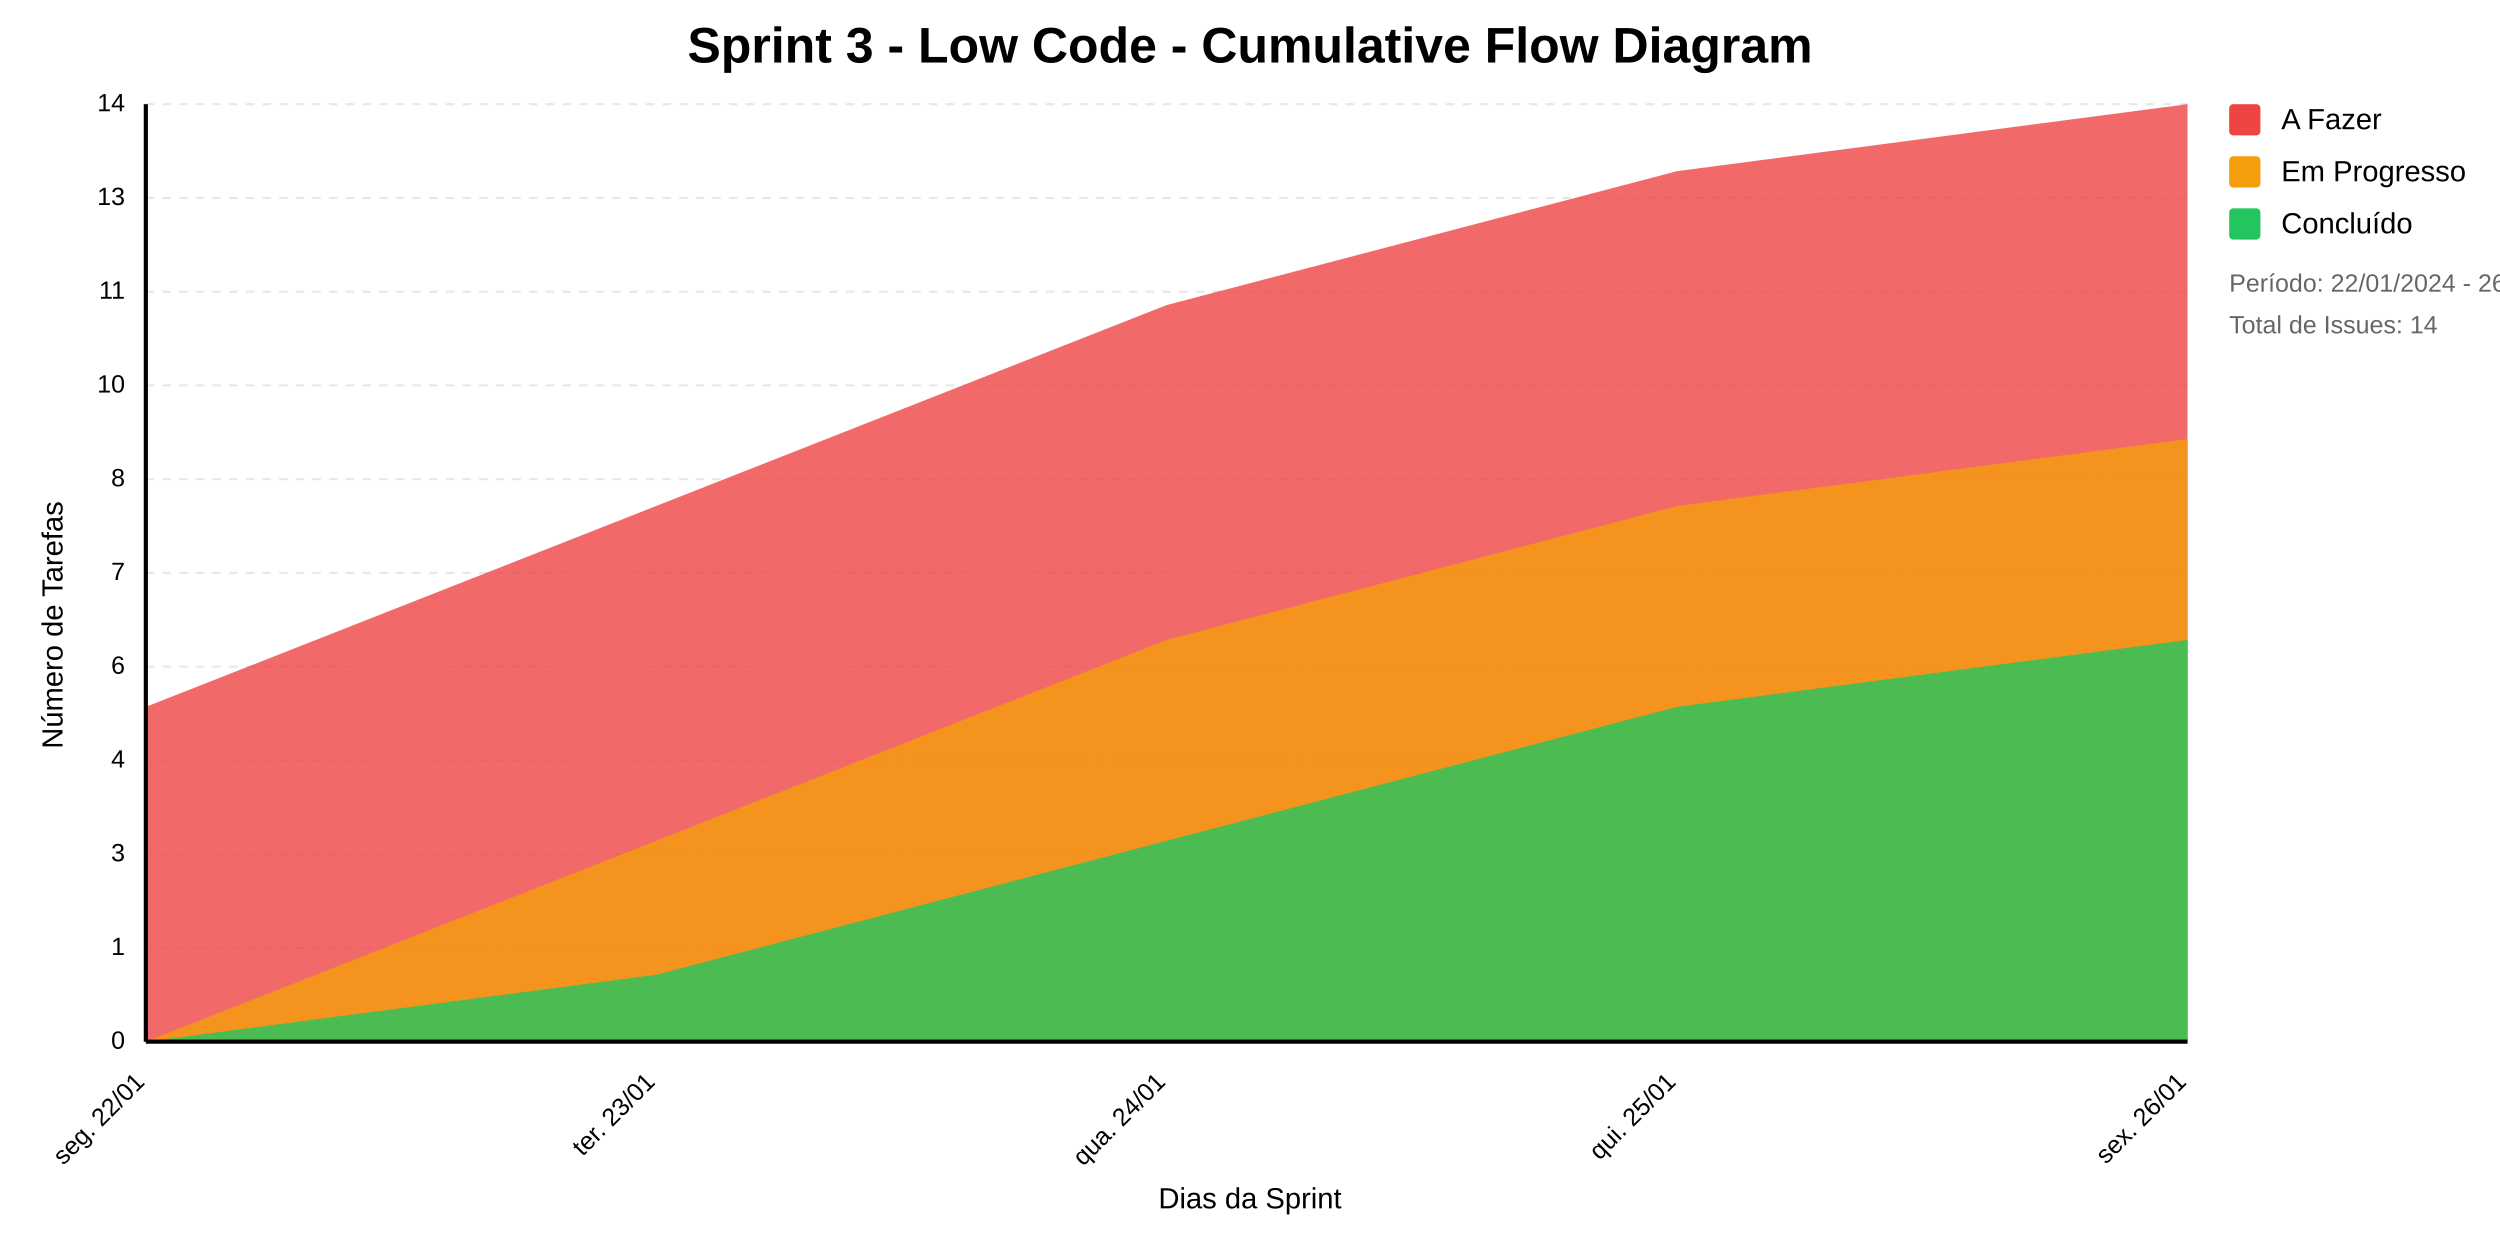
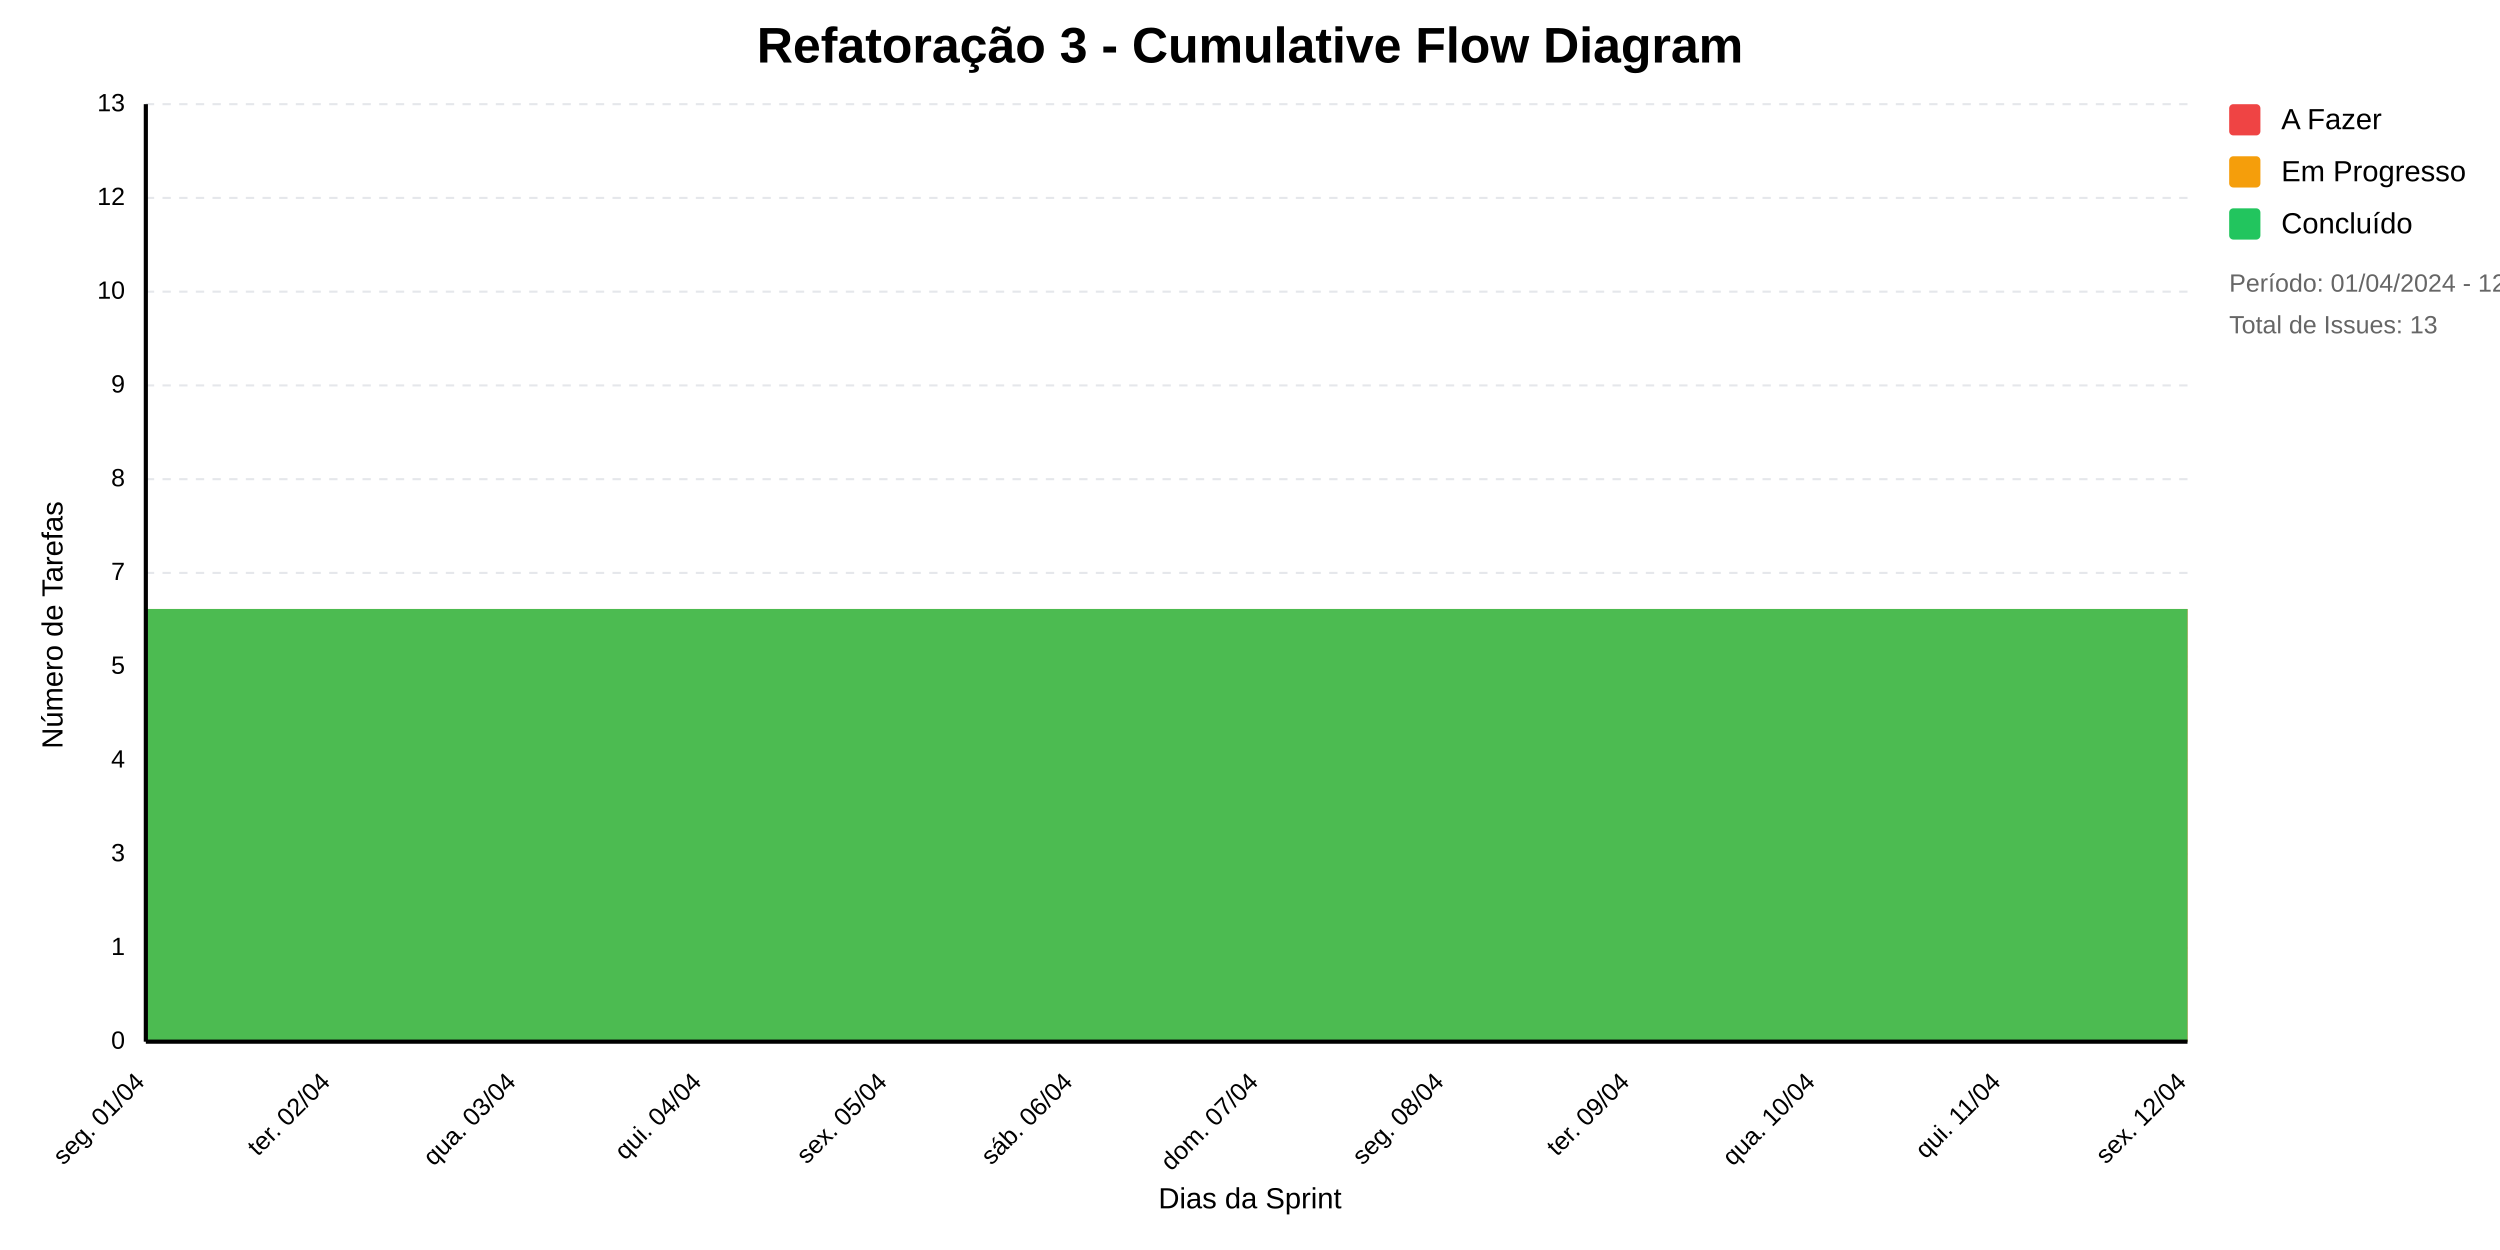
<svg xmlns="http://www.w3.org/2000/svg" viewBox="0 0 1200 600">
  <defs>
    <style>
            text { font-family: Arial, sans-serif; }
            .title { font-size: 24px; font-weight: bold; }
            .label { font-size: 14px; }
            .value { font-size: 12px; fill: #666666; }
            .axis { font-size: 12px; }
            .legend { font-size: 14px; }
          </style>
  </defs>
  <rect width="1200" height="600" fill="white" />
  <line x1="70" y1="50" x2="1050" y2="50" stroke="#e5e7eb" stroke-dasharray="4" />
-   <text x="60" y="50" text-anchor="end" class="axis" dominant-baseline="middle">14</text>
+   <text x="60" y="50" text-anchor="end" class="axis" dominant-baseline="middle">13</text>
  <line x1="70" y1="95" x2="1050" y2="95" stroke="#e5e7eb" stroke-dasharray="4" />
-   <text x="60" y="95" text-anchor="end" class="axis" dominant-baseline="middle">13</text>
+   <text x="60" y="95" text-anchor="end" class="axis" dominant-baseline="middle">12</text>
  <line x1="70" y1="140" x2="1050" y2="140" stroke="#e5e7eb" stroke-dasharray="4" />
-   <text x="60" y="140" text-anchor="end" class="axis" dominant-baseline="middle">11</text>
+   <text x="60" y="140" text-anchor="end" class="axis" dominant-baseline="middle">10</text>
  <line x1="70" y1="185" x2="1050" y2="185" stroke="#e5e7eb" stroke-dasharray="4" />
-   <text x="60" y="185" text-anchor="end" class="axis" dominant-baseline="middle">10</text>
+   <text x="60" y="185" text-anchor="end" class="axis" dominant-baseline="middle">9</text>
  <line x1="70" y1="230" x2="1050" y2="230" stroke="#e5e7eb" stroke-dasharray="4" />
  <text x="60" y="230" text-anchor="end" class="axis" dominant-baseline="middle">8</text>
  <line x1="70" y1="275" x2="1050" y2="275" stroke="#e5e7eb" stroke-dasharray="4" />
  <text x="60" y="275" text-anchor="end" class="axis" dominant-baseline="middle">7</text>
  <line x1="70" y1="320" x2="1050" y2="320" stroke="#e5e7eb" stroke-dasharray="4" />
-   <text x="60" y="320" text-anchor="end" class="axis" dominant-baseline="middle">6</text>
+   <text x="60" y="320" text-anchor="end" class="axis" dominant-baseline="middle">5</text>
  <line x1="70" y1="365" x2="1050" y2="365" stroke="#e5e7eb" stroke-dasharray="4" />
  <text x="60" y="365" text-anchor="end" class="axis" dominant-baseline="middle">4</text>
  <line x1="70" y1="410" x2="1050" y2="410" stroke="#e5e7eb" stroke-dasharray="4" />
  <text x="60" y="410" text-anchor="end" class="axis" dominant-baseline="middle">3</text>
  <line x1="70" y1="455" x2="1050" y2="455" stroke="#e5e7eb" stroke-dasharray="4" />
  <text x="60" y="455" text-anchor="end" class="axis" dominant-baseline="middle">1</text>
  <line x1="70" y1="500" x2="1050" y2="500" stroke="#e5e7eb" stroke-dasharray="4" />
  <text x="60" y="500" text-anchor="end" class="axis" dominant-baseline="middle">0</text>
-   <path d="M70,339.286 L315,242.857 L560,146.429 L805,82.143 L1050,50 L1050,500 L805,500 L560,500 L315,500 L70,500 Z" fill="#ef4444" opacity="0.8" />
-   <path d="M70,500 L315,403.571 L560,307.143 L805,242.857 L1050,210.714 L1050,500 L805,500 L560,500 L315,500 L70,500 Z" fill="#f59e0b" opacity="0.8" />
-   <path d="M70,500 L315,467.857 L560,403.571 L805,339.286 L1050,307.143 L1050,500 L805,500 L560,500 L315,500 L70,500 Z" fill="#22c55e" opacity="0.8" />
+   <path d="M70,292.308 L159.091,292.308 L248.182,292.308 L337.273,292.308 L426.364,292.308 L515.455,292.308 L604.545,292.308 L693.636,292.308 L782.727,292.308 L871.818,292.308 L960.909,292.308 L1050,292.308 L1050,500 L960.909,500 L871.818,500 L782.727,500 L693.636,500 L604.545,500 L515.455,500 L426.364,500 L337.273,500 L248.182,500 L159.091,500 L70,500 Z" fill="#ef4444" opacity="0.8" />
+   <path d="M70,292.308 L159.091,292.308 L248.182,292.308 L337.273,292.308 L426.364,292.308 L515.455,292.308 L604.545,292.308 L693.636,292.308 L782.727,292.308 L871.818,292.308 L960.909,292.308 L1050,292.308 L1050,500 L960.909,500 L871.818,500 L782.727,500 L693.636,500 L604.545,500 L515.455,500 L426.364,500 L337.273,500 L248.182,500 L159.091,500 L70,500 Z" fill="#f59e0b" opacity="0.8" />
+   <path d="M70,292.308 L159.091,292.308 L248.182,292.308 L337.273,292.308 L426.364,292.308 L515.455,292.308 L604.545,292.308 L693.636,292.308 L782.727,292.308 L871.818,292.308 L960.909,292.308 L1050,292.308 L1050,500 L960.909,500 L871.818,500 L782.727,500 L693.636,500 L604.545,500 L515.455,500 L426.364,500 L337.273,500 L248.182,500 L159.091,500 L70,500 Z" fill="#22c55e" opacity="0.8" />
  <line x1="70" y1="50" x2="70" y2="500" stroke="black" stroke-width="2" />
  <line x1="70" y1="500" x2="1050" y2="500" stroke="black" stroke-width="2" />
-   <text transform="rotate(-45 70 520)" x="70" y="520" text-anchor="end" class="axis">seg. 22/01</text>
-   <text transform="rotate(-45 315 520)" x="315" y="520" text-anchor="end" class="axis">ter. 23/01</text>
-   <text transform="rotate(-45 560 520)" x="560" y="520" text-anchor="end" class="axis">qua. 24/01</text>
-   <text transform="rotate(-45 805 520)" x="805" y="520" text-anchor="end" class="axis">qui. 25/01</text>
-   <text transform="rotate(-45 1050 520)" x="1050" y="520" text-anchor="end" class="axis">sex. 26/01</text>
+   <text transform="rotate(-45 70 520)" x="70" y="520" text-anchor="end" class="axis">seg. 01/04</text>
+   <text transform="rotate(-45 159.0909 520)" x="159.091" y="520" text-anchor="end" class="axis">ter. 02/04</text>
+   <text transform="rotate(-45 248.1818 520)" x="248.182" y="520" text-anchor="end" class="axis">qua. 03/04</text>
+   <text transform="rotate(-45 337.2727 520)" x="337.273" y="520" text-anchor="end" class="axis">qui. 04/04</text>
+   <text transform="rotate(-45 426.3636 520)" x="426.364" y="520" text-anchor="end" class="axis">sex. 05/04</text>
+   <text transform="rotate(-45 515.4545 520)" x="515.455" y="520" text-anchor="end" class="axis">sáb. 06/04</text>
+   <text transform="rotate(-45 604.5455 520)" x="604.545" y="520" text-anchor="end" class="axis">dom. 07/04</text>
+   <text transform="rotate(-45 693.6364 520)" x="693.636" y="520" text-anchor="end" class="axis">seg. 08/04</text>
+   <text transform="rotate(-45 782.7273 520)" x="782.727" y="520" text-anchor="end" class="axis">ter. 09/04</text>
+   <text transform="rotate(-45 871.8182 520)" x="871.818" y="520" text-anchor="end" class="axis">qua. 10/04</text>
+   <text transform="rotate(-45 960.9091 520)" x="960.909" y="520" text-anchor="end" class="axis">qui. 11/04</text>
+   <text transform="rotate(-45 1050 520)" x="1050" y="520" text-anchor="end" class="axis">sex. 12/04</text>
  <text transform="rotate(-90 30 300)" x="30" y="300" text-anchor="middle" class="label">Número de Tarefas</text>
  <text x="600" y="580" text-anchor="middle" class="label">Dias da Sprint</text>
-   <text x="600" y="30" text-anchor="middle" class="title">Sprint 3 - Low Code - Cumulative Flow Diagram</text>
+   <text x="600" y="30" text-anchor="middle" class="title">Refatoração 3 - Cumulative Flow Diagram</text>
  <g transform="translate(1070, 50)">
    <rect width="15" height="15" fill="#ef4444" rx="2" />
    <text x="25" y="12" class="legend">A Fazer</text>
    <rect y="25" width="15" height="15" fill="#f59e0b" rx="2" />
    <text x="25" y="37" class="legend">Em Progresso</text>
    <rect y="50" width="15" height="15" fill="#22c55e" rx="2" />
    <text x="25" y="62" class="legend">Concluído</text>
    <text x="0" y="90" class="value">
-             Período: 22/01/2024 - 
-             26/01/2024
+             Período: 01/04/2024 - 
+             12/04/2024
          </text>
    <text x="0" y="110" class="value">
-             Total de Issues: 14
+             Total de Issues: 13
          </text>
  </g>
</svg>
